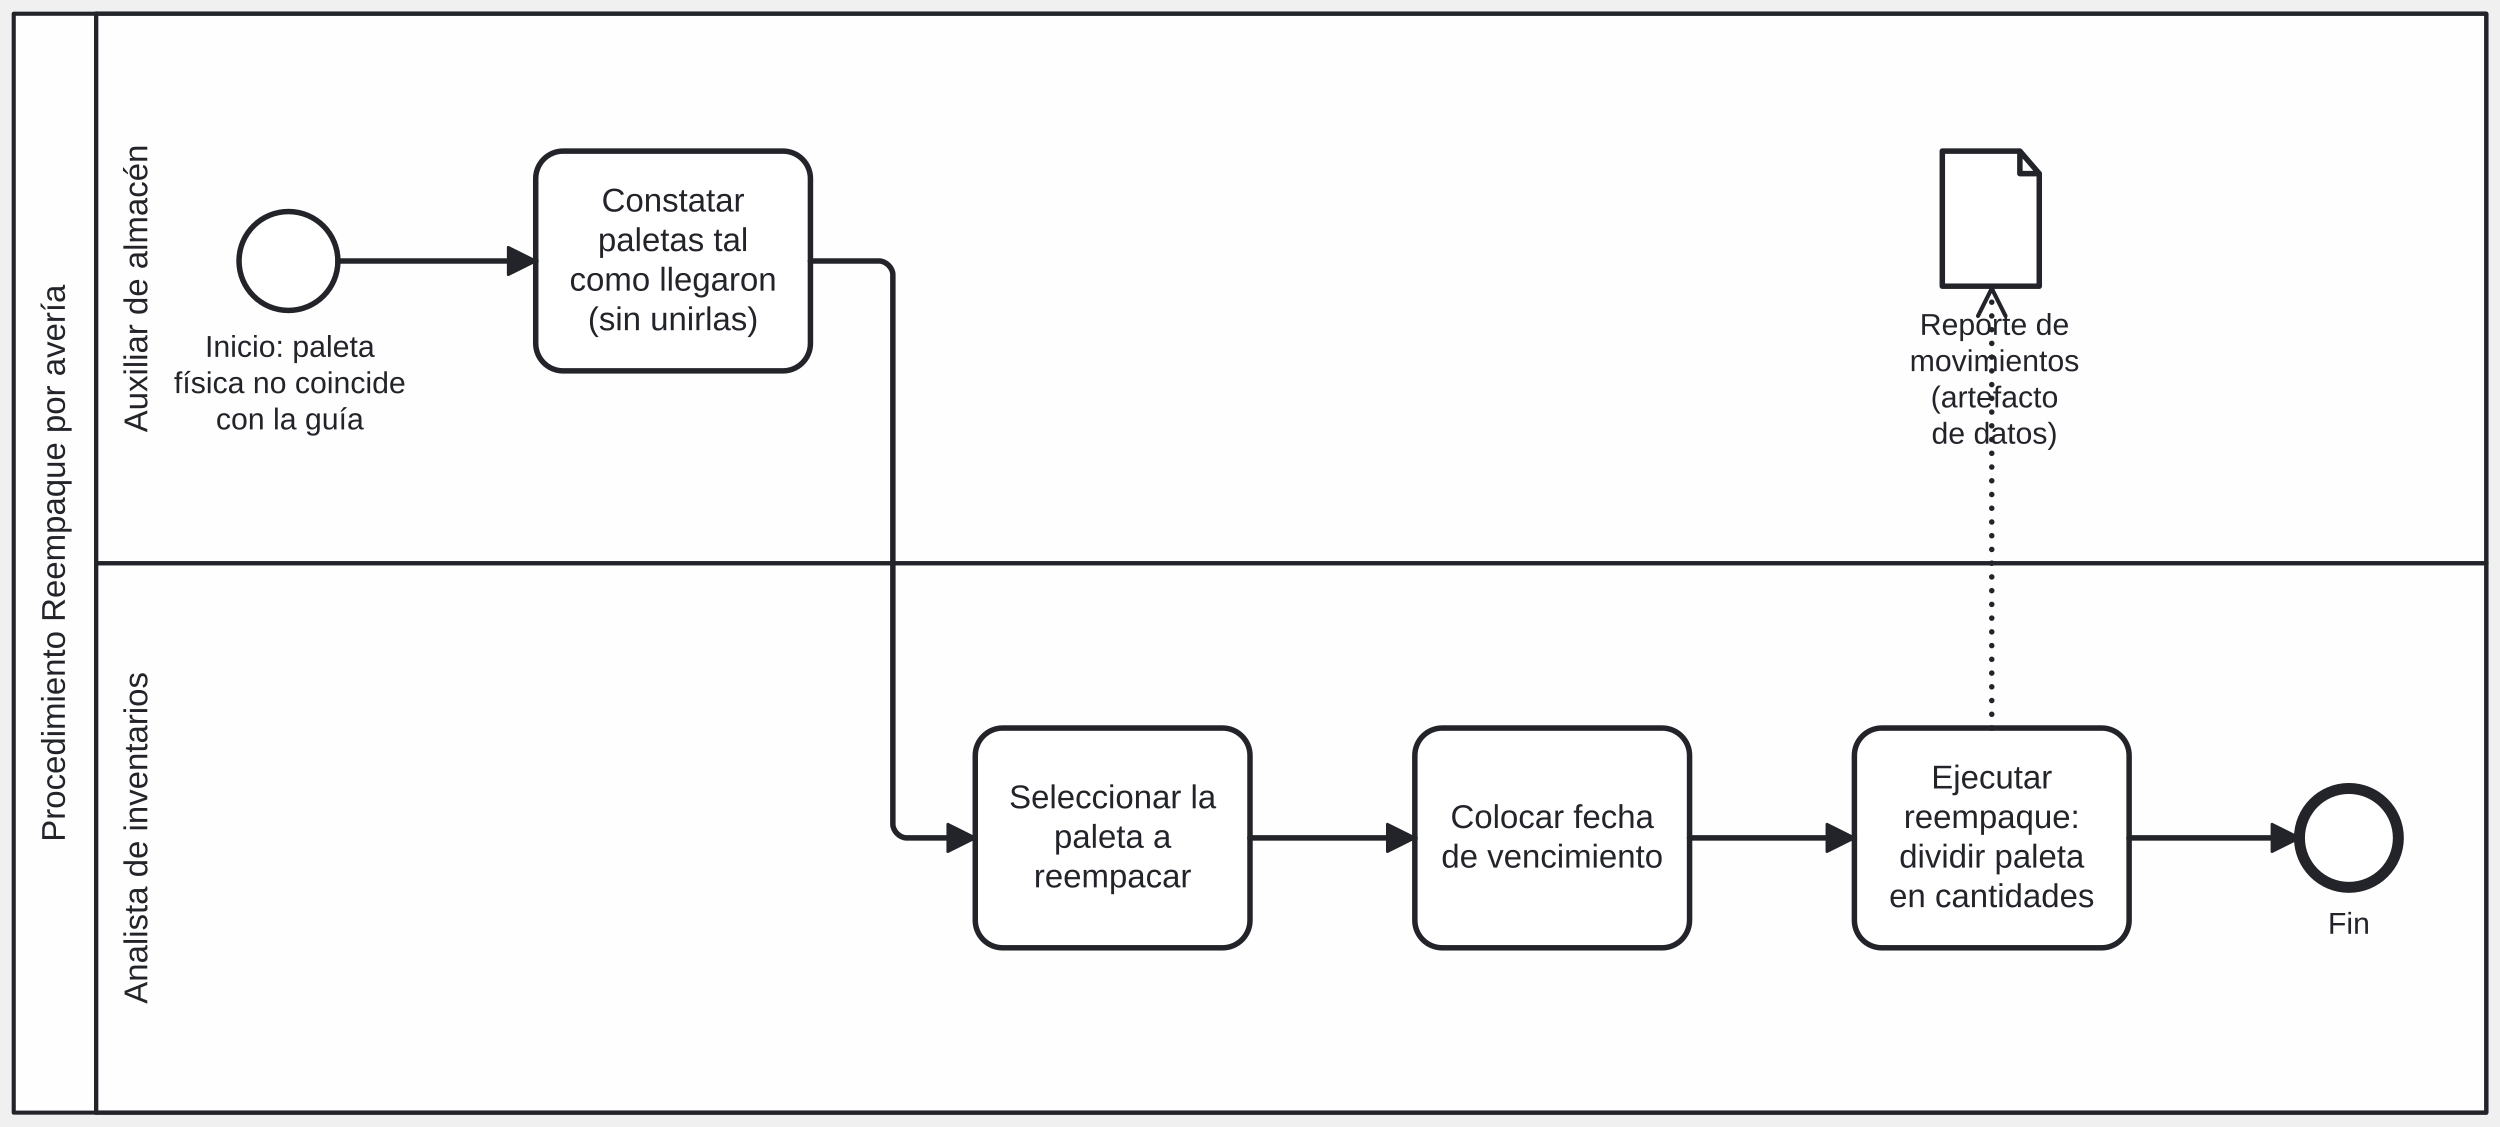
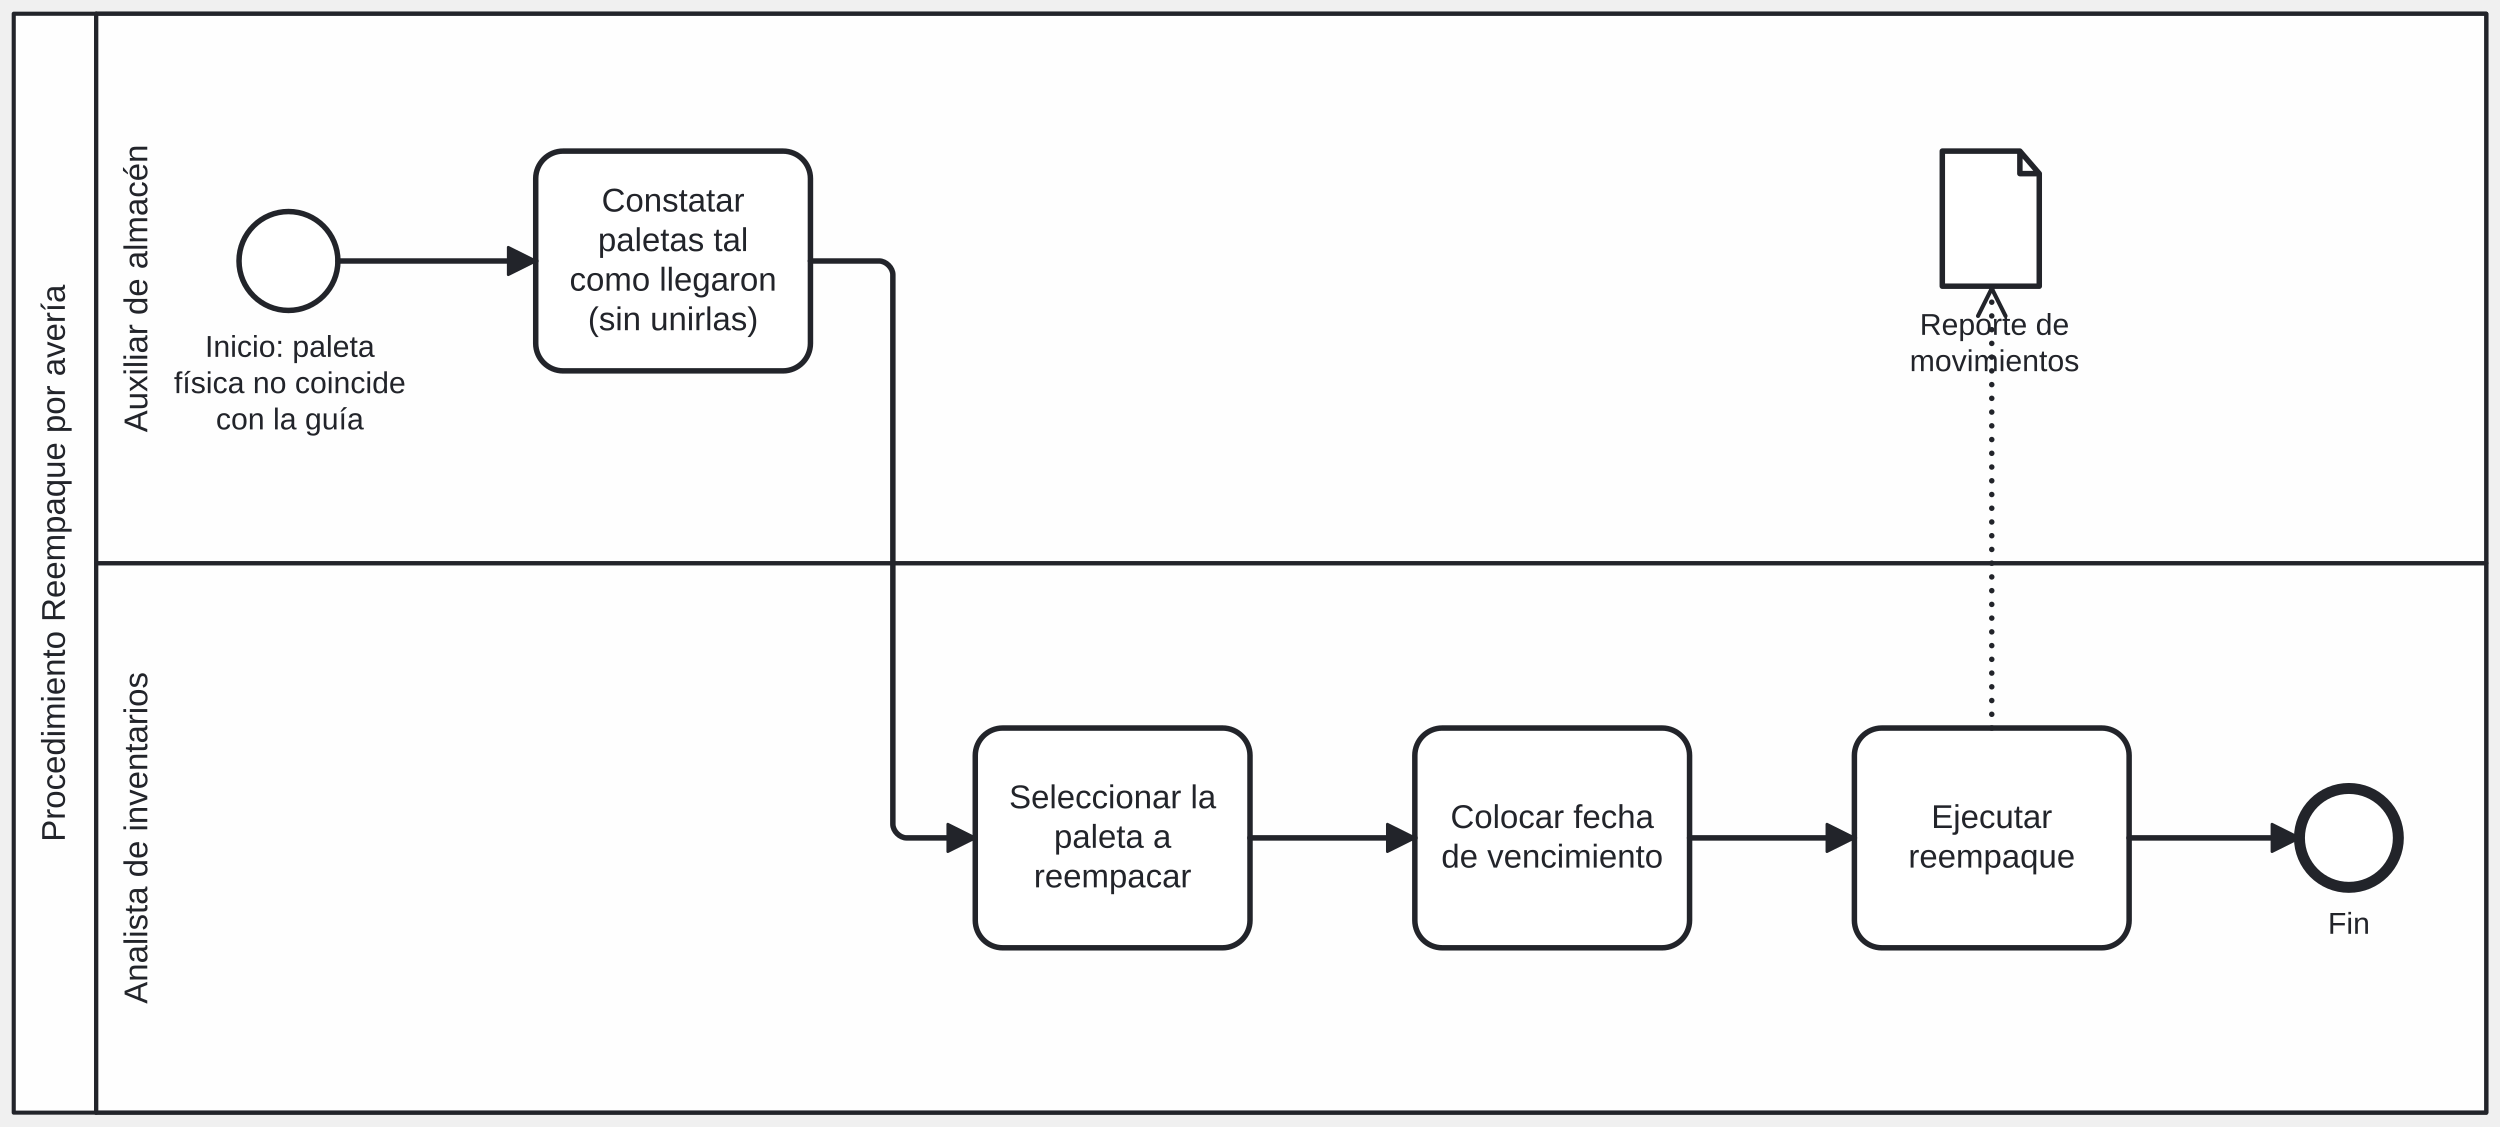
<svg xmlns="http://www.w3.org/2000/svg" width="910" height="410" viewBox="125 75 910 410" version="1.1">
  <defs>
-     <pattern id="djs-grid-pattern-972134" width="10" height="10" patternUnits="userSpaceOnUse">
+     <pattern id="djs-grid-pattern-958686" width="10" height="10" patternUnits="userSpaceOnUse">
      <circle cx="0.5" cy="0.5" r="0.5" style="fill: rgb(204, 204, 204);" />
    </pattern>
  </defs>
  <g class="djs-group">
    <g class="djs-element djs-shape" data-element-id="Participant_1" style="display: block;" transform="matrix(1 0 0 1 130 80)">
      <g class="djs-visual">
        <rect x="0" y="0" width="900" height="400" rx="0" ry="0" style="stroke-linecap: round; stroke-linejoin: round; stroke: rgb(34, 36, 42); stroke-width: 1.5px; fill: white; fill-opacity: 0.95;" />
        <path style="fill: none; stroke-linecap: round; stroke-linejoin: round; stroke: rgb(34, 36, 42); stroke-width: 1.5px;" d="M30,0L30,400" />
        <text lineHeight="1.2" class="djs-label" style="font-family: Arial, sans-serif; font-size: 12px; font-weight: normal; fill: rgb(34, 36, 42);" transform="matrix(-1.83697e-16 -1 1 -1.83697e-16 0 400)">
          <tspan x="98.609" y="18.6">Procedimiento Reempaque por avería</tspan>
        </text>
      </g>
-       <rect x="-5" y="-5" rx="4" width="910" height="410" class="djs-outline" style="fill: none;" />
      <rect class="djs-hit djs-hit-no-move" x="0" y="0" width="900" height="400" style="fill: none; stroke-opacity: 0; stroke: white; stroke-width: 15px;" />
      <rect class="djs-hit djs-hit-click-stroke" x="0" y="0" width="900" height="400" style="fill: none; stroke-opacity: 0; stroke: white; stroke-width: 15px;" />
      <rect class="djs-hit djs-hit-all" x="0" y="0" width="30" height="400" style="fill: none; stroke-opacity: 0; stroke: white; stroke-width: 15px;" />
+       <rect x="-5" y="-5" rx="4" width="910" height="410" class="djs-outline" style="fill: none;" />
    </g>
    <g class="djs-children">
      <g class="djs-group">
        <g class="djs-element djs-shape" data-element-id="Lane_Analista_Inventarios" style="display: block;" transform="matrix(1 0 0 1 160 280)">
          <g class="djs-visual">
            <rect x="0" y="0" width="870" height="200" rx="0" ry="0" style="stroke-linecap: round; stroke-linejoin: round; stroke: rgb(34, 36, 42); stroke-width: 1.5px; fill: white; fill-opacity: 0.25;" />
            <text lineHeight="1.2" class="djs-label" style="font-family: Arial, sans-serif; font-size: 12px; font-weight: normal; fill: rgb(34, 36, 42);" transform="matrix(-1.83697e-16 -1 1 -1.83697e-16 0 200)">
              <tspan x="39.631" y="18.6">Analista de inventarios</tspan>
            </text>
          </g>
-           <rect x="-5" y="-5" rx="4" width="880" height="210" class="djs-outline" style="fill: none;" />
          <rect class="djs-hit djs-hit-no-move" x="0" y="0" width="870" height="200" style="fill: none; stroke-opacity: 0; stroke: white; stroke-width: 15px;" />
          <rect class="djs-hit djs-hit-click-stroke" x="0" y="0" width="870" height="200" style="fill: none; stroke-opacity: 0; stroke: white; stroke-width: 15px;" />
          <rect class="djs-hit djs-hit-all" x="0" y="0" width="30" height="200" style="fill: none; stroke-opacity: 0; stroke: white; stroke-width: 15px;" />
+           <rect x="-5" y="-5" rx="4" width="880" height="210" class="djs-outline" style="fill: none;" />
        </g>
      </g>
      <g class="djs-group">
        <g class="djs-element djs-shape" data-element-id="Lane_Auxiliar_Almacen" style="display: block;" transform="matrix(1 0 0 1 160 80)">
          <g class="djs-visual">
            <rect x="0" y="0" width="870" height="200" rx="0" ry="0" style="stroke-linecap: round; stroke-linejoin: round; stroke: rgb(34, 36, 42); stroke-width: 1.5px; fill: white; fill-opacity: 0.25;" />
            <text lineHeight="1.2" class="djs-label" style="font-family: Arial, sans-serif; font-size: 12px; font-weight: normal; fill: rgb(34, 36, 42);" transform="matrix(-1.83697e-16 -1 1 -1.83697e-16 0 200)">
              <tspan x="47.641" y="18.6">Auxiliar de almacén</tspan>
            </text>
          </g>
-           <rect x="-5" y="-5" rx="4" width="880" height="210" class="djs-outline" style="fill: none;" />
          <rect class="djs-hit djs-hit-no-move" x="0" y="0" width="870" height="200" style="fill: none; stroke-opacity: 0; stroke: white; stroke-width: 15px;" />
          <rect class="djs-hit djs-hit-click-stroke" x="0" y="0" width="870" height="200" style="fill: none; stroke-opacity: 0; stroke: white; stroke-width: 15px;" />
          <rect class="djs-hit djs-hit-all" x="0" y="0" width="30" height="200" style="fill: none; stroke-opacity: 0; stroke: white; stroke-width: 15px;" />
+           <rect x="-5" y="-5" rx="4" width="880" height="210" class="djs-outline" style="fill: none;" />
        </g>
      </g>
      <g class="djs-group">
        <g class="djs-element djs-shape" data-element-id="StartEvent_1" style="display: block;" transform="matrix(1 0 0 1 212 152)">
          <g class="djs-visual">
            <circle cx="18" cy="18" r="18" style="stroke-linecap: round; stroke-linejoin: round; stroke: rgb(34, 36, 42); stroke-width: 2px; fill: white; fill-opacity: 0.95;" />
          </g>
          <rect class="djs-hit djs-hit-all" x="0" y="0" width="36" height="36" style="fill: none; stroke-opacity: 0; stroke: white; stroke-width: 15px;" />
          <circle cx="18" cy="18" r="23" class="djs-outline" style="fill: none;" />
        </g>
      </g>
      <g class="djs-group">
        <g class="djs-element djs-shape" data-element-id="StartEvent_1_label" style="display: block;" transform="matrix(1 0 0 1 188 195)">
          <g class="djs-visual">
            <text lineHeight="1.2" class="djs-label" style="font-family: Arial, sans-serif; font-size: 11px; font-weight: normal; fill: rgb(34, 36, 42);">
              <tspan x="11.619" y="9.9">Inicio: paleta </tspan>
              <tspan x="0.31" y="23.1">física no coincide</tspan>
              <tspan x="15.591" y="36.3">con la guía</tspan>
            </text>
          </g>
          <rect class="djs-hit djs-hit-all" x="0" y="0" width="85" height="40" style="fill: none; stroke-opacity: 0; stroke: white; stroke-width: 15px;" />
          <rect x="-5" y="-5" rx="4" width="95" height="50" class="djs-outline" style="fill: none;" />
        </g>
      </g>
      <g class="djs-group">
        <g class="djs-element djs-shape" data-element-id="Task_1" style="display: block;" transform="matrix(1 0 0 1 320 130)">
          <g class="djs-visual">
            <rect x="0" y="0" width="100" height="80" rx="10" ry="10" style="stroke-linecap: round; stroke-linejoin: round; stroke: rgb(34, 36, 42); stroke-width: 2px; fill: white; fill-opacity: 0.95;" />
            <text lineHeight="1.2" class="djs-label" style="font-family: Arial, sans-serif; font-size: 12px; font-weight: normal; fill: rgb(34, 36, 42);">
              <tspan x="23.987" y="22">Constatar </tspan>
              <tspan x="22.648" y="36.4">paletas tal </tspan>
              <tspan x="12.312" y="50.8">como llegaron </tspan>
              <tspan x="18.992" y="65.2">(sin unirlas)</tspan>
            </text>
          </g>
          <rect class="djs-hit djs-hit-all" x="0" y="0" width="100" height="80" style="fill: none; stroke-opacity: 0; stroke: white; stroke-width: 15px;" />
          <rect x="-5" y="-5" rx="14" width="110" height="90" class="djs-outline" style="fill: none;" />
        </g>
      </g>
      <g class="djs-group">
        <g class="djs-element djs-shape" data-element-id="Task_2" style="display: block;" transform="matrix(1 0 0 1 480 340)">
          <g class="djs-visual">
            <rect x="0" y="0" width="100" height="80" rx="10" ry="10" style="stroke-linecap: round; stroke-linejoin: round; stroke: rgb(34, 36, 42); stroke-width: 2px; fill: white; fill-opacity: 0.95;" />
            <text lineHeight="1.2" class="djs-label" style="font-family: Arial, sans-serif; font-size: 12px; font-weight: normal; fill: rgb(34, 36, 42);">
              <tspan x="12.312" y="29.2">Seleccionar la </tspan>
              <tspan x="28.648" y="43.6">paleta a </tspan>
              <tspan x="21.321" y="58">reempacar</tspan>
            </text>
          </g>
          <rect class="djs-hit djs-hit-all" x="0" y="0" width="100" height="80" style="fill: none; stroke-opacity: 0; stroke: white; stroke-width: 15px;" />
          <rect x="-5" y="-5" rx="14" width="110" height="90" class="djs-outline" style="fill: none;" />
        </g>
      </g>
      <g class="djs-group">
        <g class="djs-element djs-shape" data-element-id="Task_3" style="display: block;" transform="matrix(1 0 0 1 640 340)">
          <g class="djs-visual">
            <rect x="0" y="0" width="100" height="80" rx="10" ry="10" style="stroke-linecap: round; stroke-linejoin: round; stroke: rgb(34, 36, 42); stroke-width: 2px; fill: white; fill-opacity: 0.95;" />
            <text lineHeight="1.2" class="djs-label" style="font-family: Arial, sans-serif; font-size: 12px; font-weight: normal; fill: rgb(34, 36, 42);">
              <tspan x="12.98" y="36.4">Colocar fecha </tspan>
              <tspan x="9.644" y="50.8">de vencimiento</tspan>
            </text>
          </g>
          <rect class="djs-hit djs-hit-all" x="0" y="0" width="100" height="80" style="fill: none; stroke-opacity: 0; stroke: white; stroke-width: 15px;" />
          <rect x="-5" y="-5" rx="14" width="110" height="90" class="djs-outline" style="fill: none;" />
        </g>
      </g>
      <g class="djs-group">
        <g class="djs-element djs-shape" data-element-id="Task_4" style="display: block;" transform="matrix(1 0 0 1 800 340)">
          <g class="djs-visual">
            <rect x="0" y="0" width="100" height="80" rx="10" ry="10" style="stroke-linecap: round; stroke-linejoin: round; stroke: rgb(34, 36, 42); stroke-width: 2px; fill: white; fill-opacity: 0.95;" />
            <text lineHeight="1.2" class="djs-label" style="font-family: Arial, sans-serif; font-size: 12px; font-weight: normal; fill: rgb(34, 36, 42);">
-               <tspan x="27.989" y="22">Ejecutar </tspan>
-               <tspan x="17.979" y="36.4">reempaque: </tspan>
-               <tspan x="16.314" y="50.8">dividir paleta </tspan>
-               <tspan x="12.638" y="65.2">en cantidades</tspan>
+               <tspan x="27.989" y="36.4">Ejecutar </tspan>
+               <tspan x="19.646" y="50.8">reempaque</tspan>
            </text>
          </g>
          <rect class="djs-hit djs-hit-all" x="0" y="0" width="100" height="80" style="fill: none; stroke-opacity: 0; stroke: white; stroke-width: 15px;" />
          <rect x="-5" y="-5" rx="14" width="110" height="90" class="djs-outline" style="fill: none;" />
        </g>
      </g>
      <g class="djs-group">
        <g class="djs-element djs-shape" data-element-id="DataObjectReference_1" style="display: block;" transform="matrix(1 0 0 1 832 130)">
          <g class="djs-visual">
            <path d="m 0,0 28.235,0 7.059,8.197 0,40.984 -35.294,0 0,-49.18 28.235,0 0,8.197 7.059,0" style="fill: white; stroke-linecap: round; stroke-linejoin: round; stroke: rgb(34, 36, 42); stroke-width: 2px; fill-opacity: 0.95;" />
          </g>
          <rect class="djs-hit djs-hit-all" x="0" y="0" width="36" height="50" style="fill: none; stroke-opacity: 0; stroke: white; stroke-width: 15px;" />
          <path d="M44.765 11.326L36.989 2.641C36.045 1.586 34.565 0.989 33.19 0.989H5.987C3.227 0.989 0.99 3.349 0.99 6.26V55.023C0.99 57.935 3.227 60.295 5.987 60.295H40.966C43.726 60.295 45.963 57.935 45.963 55.023V14.946C45.963 13.6 45.641 12.305 44.765 11.326Z" transform="translate(-6, -6)" class="djs-outline" style="stroke-width: 2px; fill: none;" />
        </g>
      </g>
      <g class="djs-group">
        <g class="djs-element djs-shape" data-element-id="DataObjectReference_1_label" style="display: block;" transform="matrix(1 0 0 1 820 187)">
          <g class="djs-visual">
            <text lineHeight="1.2" class="djs-label" style="font-family: Arial, sans-serif; font-size: 11px; font-weight: normal; fill: rgb(34, 36, 42);">
              <tspan x="3.787" y="9.9">Reporte de </tspan>
-               <tspan x="0.13" y="23.1">movimientos </tspan>
-               <tspan x="7.767" y="36.3">(artefacto </tspan>
-               <tspan x="8.068" y="49.5">de datos)</tspan>
-             </text>
-           </g>
-           <rect class="djs-hit djs-hit-all" x="0" y="0" width="62" height="53" style="fill: none; stroke-opacity: 0; stroke: white; stroke-width: 15px;" />
-           <rect x="-5" y="-5" rx="4" width="72" height="63" class="djs-outline" style="fill: none;" />
+               <tspan x="0.13" y="23.1">movimientos</tspan>
+             </text>
+           </g>
+           <rect class="djs-hit djs-hit-all" x="0" y="0" width="62" height="27" style="fill: none; stroke-opacity: 0; stroke: white; stroke-width: 15px;" />
+           <rect x="-5" y="-5" rx="4" width="72" height="37" class="djs-outline" style="fill: none;" />
        </g>
      </g>
      <g class="djs-group">
        <g class="djs-element djs-shape" data-element-id="EndEvent_1" style="display: block;" transform="matrix(1 0 0 1 962 362)">
          <g class="djs-visual">
            <circle cx="18" cy="18" r="18" style="stroke-linecap: round; stroke-linejoin: round; stroke: rgb(34, 36, 42); stroke-width: 4px; fill: white; fill-opacity: 0.95;" />
          </g>
          <rect class="djs-hit djs-hit-all" x="0" y="0" width="36" height="36" style="fill: none; stroke-opacity: 0; stroke: white; stroke-width: 15px;" />
          <circle cx="18" cy="18" r="24" class="djs-outline" style="fill: none;" />
        </g>
      </g>
      <g class="djs-group">
        <g class="djs-element djs-shape" data-element-id="EndEvent_1_label" style="display: block;" transform="matrix(1 0 0 1 972 405)">
          <g class="djs-visual">
            <text lineHeight="1.2" class="djs-label" style="font-family: Arial, sans-serif; font-size: 11px; font-weight: normal; fill: rgb(34, 36, 42);">
              <tspan x="0.36" y="9.9">Fin</tspan>
            </text>
          </g>
          <rect class="djs-hit djs-hit-all" x="0" y="0" width="16" height="14" style="fill: none; stroke-opacity: 0; stroke: white; stroke-width: 15px;" />
          <rect x="-5" y="-5" rx="4" width="26" height="24" class="djs-outline" style="fill: none;" />
        </g>
      </g>
      <g class="djs-group">
        <g class="djs-element djs-connection" data-element-id="Flow_1" style="display: block;">
          <g class="djs-visual">
            <defs>
-               <marker id="marker-4jhr40axoe2tmot9x166sh4n4" viewBox="0 0 20 20" refX="11" refY="10" markerWidth="10" markerHeight="10" orient="auto">
-                 <path d="M 1 5 L 11 10 L 1 15 Z" style="stroke-linecap: round; stroke-linejoin: round; stroke: rgb(34, 36, 42); stroke-width: 1px; fill: rgb(34, 36, 42);" />
-               </marker>
-             </defs>
-             <path data-corner-radius="5" style="fill: none; stroke-linecap: round; stroke-linejoin: round; stroke: rgb(34, 36, 42); stroke-width: 2px; marker-end: url('#marker-4jhr40axoe2tmot9x166sh4n4');" d="M248,170L320,170" />
+               <marker id="marker-7kfdpknzayr3mqorymmjy6kn5" viewBox="0 0 20 20" refX="11" refY="10" markerWidth="10" markerHeight="10" orient="auto">
+                 <path d="M 1 5 L 11 10 L 1 15 Z" style="stroke-linecap: round; stroke-linejoin: round; stroke: rgb(34, 36, 42); stroke-width: 1px; fill: rgb(34, 36, 42);" />
+               </marker>
+             </defs>
+             <path data-corner-radius="5" style="fill: none; stroke-linecap: round; stroke-linejoin: round; stroke: rgb(34, 36, 42); stroke-width: 2px; marker-end: url('#marker-7kfdpknzayr3mqorymmjy6kn5');" d="M248,170L320,170" />
          </g>
          <path d="M248,170L320,170" class="djs-hit djs-hit-stroke" style="fill: none; stroke-opacity: 0; stroke: white; stroke-width: 15px;" />
          <rect x="243" y="165" rx="4" width="82" height="10" class="djs-outline" style="fill: none;" />
        </g>
      </g>
      <g class="djs-group">
        <g class="djs-element djs-connection" data-element-id="Flow_2" style="display: block;">
          <g class="djs-visual">
            <defs>
-               <marker id="marker-3442hd80rkwtxn9f6axvor2m7" viewBox="0 0 20 20" refX="11" refY="10" markerWidth="10" markerHeight="10" orient="auto">
-                 <path d="M 1 5 L 11 10 L 1 15 Z" style="stroke-linecap: round; stroke-linejoin: round; stroke: rgb(34, 36, 42); stroke-width: 1px; fill: rgb(34, 36, 42);" />
-               </marker>
-             </defs>
-             <path data-corner-radius="5" style="fill: none; stroke-linecap: round; stroke-linejoin: round; stroke: rgb(34, 36, 42); stroke-width: 2px; marker-end: url('#marker-3442hd80rkwtxn9f6axvor2m7');" d="M420,170L445,170C447.5,170,450,172.5,450,175L450,375C450,377.5,452.5,380,455,380L480,380" />
+               <marker id="marker-3fmlasoyj3qcl9pw3s2svjaxl" viewBox="0 0 20 20" refX="11" refY="10" markerWidth="10" markerHeight="10" orient="auto">
+                 <path d="M 1 5 L 11 10 L 1 15 Z" style="stroke-linecap: round; stroke-linejoin: round; stroke: rgb(34, 36, 42); stroke-width: 1px; fill: rgb(34, 36, 42);" />
+               </marker>
+             </defs>
+             <path data-corner-radius="5" style="fill: none; stroke-linecap: round; stroke-linejoin: round; stroke: rgb(34, 36, 42); stroke-width: 2px; marker-end: url('#marker-3fmlasoyj3qcl9pw3s2svjaxl');" d="M420,170L445,170C447.5,170,450,172.5,450,175L450,375C450,377.5,452.5,380,455,380L480,380" />
          </g>
          <path d="M420,170L450,170L450,380L480,380" class="djs-hit djs-hit-stroke" style="fill: none; stroke-opacity: 0; stroke: white; stroke-width: 15px;" />
          <rect x="415" y="165" rx="4" width="70" height="220" class="djs-outline" style="fill: none;" />
        </g>
      </g>
      <g class="djs-group">
        <g class="djs-element djs-connection" data-element-id="Flow_3" style="display: block;">
          <g class="djs-visual">
            <defs>
-               <marker id="marker-e40hsqg1y8q8v1h4mkc0saa6t" viewBox="0 0 20 20" refX="11" refY="10" markerWidth="10" markerHeight="10" orient="auto">
-                 <path d="M 1 5 L 11 10 L 1 15 Z" style="stroke-linecap: round; stroke-linejoin: round; stroke: rgb(34, 36, 42); stroke-width: 1px; fill: rgb(34, 36, 42);" />
-               </marker>
-             </defs>
-             <path data-corner-radius="5" style="fill: none; stroke-linecap: round; stroke-linejoin: round; stroke: rgb(34, 36, 42); stroke-width: 2px; marker-end: url('#marker-e40hsqg1y8q8v1h4mkc0saa6t');" d="M580,380L640,380" />
+               <marker id="marker-4nhw4z6yjp0j8gi7eo11522c7" viewBox="0 0 20 20" refX="11" refY="10" markerWidth="10" markerHeight="10" orient="auto">
+                 <path d="M 1 5 L 11 10 L 1 15 Z" style="stroke-linecap: round; stroke-linejoin: round; stroke: rgb(34, 36, 42); stroke-width: 1px; fill: rgb(34, 36, 42);" />
+               </marker>
+             </defs>
+             <path data-corner-radius="5" style="fill: none; stroke-linecap: round; stroke-linejoin: round; stroke: rgb(34, 36, 42); stroke-width: 2px; marker-end: url('#marker-4nhw4z6yjp0j8gi7eo11522c7');" d="M580,380L640,380" />
          </g>
          <path d="M580,380L640,380" class="djs-hit djs-hit-stroke" style="fill: none; stroke-opacity: 0; stroke: white; stroke-width: 15px;" />
          <rect x="575" y="375" rx="4" width="70" height="10" class="djs-outline" style="fill: none;" />
        </g>
      </g>
      <g class="djs-group">
        <g class="djs-element djs-connection" data-element-id="Flow_4" style="display: block;">
          <g class="djs-visual">
            <defs>
-               <marker id="marker-9xzhq6to9dgrcdahqa1a1k72w" viewBox="0 0 20 20" refX="11" refY="10" markerWidth="10" markerHeight="10" orient="auto">
-                 <path d="M 1 5 L 11 10 L 1 15 Z" style="stroke-linecap: round; stroke-linejoin: round; stroke: rgb(34, 36, 42); stroke-width: 1px; fill: rgb(34, 36, 42);" />
-               </marker>
-             </defs>
-             <path data-corner-radius="5" style="fill: none; stroke-linecap: round; stroke-linejoin: round; stroke: rgb(34, 36, 42); stroke-width: 2px; marker-end: url('#marker-9xzhq6to9dgrcdahqa1a1k72w');" d="M740,380L800,380" />
+               <marker id="marker-3qg6vtqc31o83lpwh9l7v7z6z" viewBox="0 0 20 20" refX="11" refY="10" markerWidth="10" markerHeight="10" orient="auto">
+                 <path d="M 1 5 L 11 10 L 1 15 Z" style="stroke-linecap: round; stroke-linejoin: round; stroke: rgb(34, 36, 42); stroke-width: 1px; fill: rgb(34, 36, 42);" />
+               </marker>
+             </defs>
+             <path data-corner-radius="5" style="fill: none; stroke-linecap: round; stroke-linejoin: round; stroke: rgb(34, 36, 42); stroke-width: 2px; marker-end: url('#marker-3qg6vtqc31o83lpwh9l7v7z6z');" d="M740,380L800,380" />
          </g>
          <path d="M740,380L800,380" class="djs-hit djs-hit-stroke" style="fill: none; stroke-opacity: 0; stroke: white; stroke-width: 15px;" />
          <rect x="735" y="375" rx="4" width="70" height="10" class="djs-outline" style="fill: none;" />
        </g>
      </g>
      <g class="djs-group">
        <g class="djs-element djs-connection" data-element-id="Flow_5" style="display: block;">
          <g class="djs-visual">
            <defs>
-               <marker id="marker-7eps60hkk3z9nlsjjeo3xzqxo" viewBox="0 0 20 20" refX="11" refY="10" markerWidth="10" markerHeight="10" orient="auto">
-                 <path d="M 1 5 L 11 10 L 1 15 Z" style="stroke-linecap: round; stroke-linejoin: round; stroke: rgb(34, 36, 42); stroke-width: 1px; fill: rgb(34, 36, 42);" />
-               </marker>
-             </defs>
-             <path data-corner-radius="5" style="fill: none; stroke-linecap: round; stroke-linejoin: round; stroke: rgb(34, 36, 42); stroke-width: 2px; marker-end: url('#marker-7eps60hkk3z9nlsjjeo3xzqxo');" d="M900,380L962,380" />
+               <marker id="marker-c9feahltiipmv7pl4wot5m7ui" viewBox="0 0 20 20" refX="11" refY="10" markerWidth="10" markerHeight="10" orient="auto">
+                 <path d="M 1 5 L 11 10 L 1 15 Z" style="stroke-linecap: round; stroke-linejoin: round; stroke: rgb(34, 36, 42); stroke-width: 1px; fill: rgb(34, 36, 42);" />
+               </marker>
+             </defs>
+             <path data-corner-radius="5" style="fill: none; stroke-linecap: round; stroke-linejoin: round; stroke: rgb(34, 36, 42); stroke-width: 2px; marker-end: url('#marker-c9feahltiipmv7pl4wot5m7ui');" d="M900,380L962,380" />
          </g>
          <path d="M900,380L962,380" class="djs-hit djs-hit-stroke" style="fill: none; stroke-opacity: 0; stroke: white; stroke-width: 15px;" />
          <rect x="895" y="375" rx="4" width="72" height="10" class="djs-outline" style="fill: none;" />
        </g>
      </g>
    </g>
  </g>
  <g class="djs-group">
    <g class="djs-element djs-connection" data-element-id="DataOutputAssociation_1" style="display: block;">
      <g class="djs-visual">
        <defs>
-           <marker id="marker-biacxqu0mqp69y5mr3zig8ou8" viewBox="0 0 20 20" refX="11" refY="10" markerWidth="10" markerHeight="10" orient="auto">
+           <marker id="marker-b3sfvqje7q7ml76jaye0ar66e" viewBox="0 0 20 20" refX="11" refY="10" markerWidth="10" markerHeight="10" orient="auto">
            <path d="M 1 5 L 11 10 L 1 15" style="fill: none; stroke-linecap: round; stroke-linejoin: round; stroke: rgb(34, 36, 42); stroke-width: 1.5px; stroke-dasharray: 10000, 1;" />
          </marker>
        </defs>
-         <path data-corner-radius="5" style="fill: none; stroke-linecap: round; stroke-linejoin: round; stroke: rgb(34, 36, 42); stroke-width: 2px; marker-end: url('#marker-biacxqu0mqp69y5mr3zig8ou8'); stroke-dasharray: 0, 5;" d="M850,340L850,180" />
+         <path data-corner-radius="5" style="fill: none; stroke-linecap: round; stroke-linejoin: round; stroke: rgb(34, 36, 42); stroke-width: 2px; marker-end: url('#marker-b3sfvqje7q7ml76jaye0ar66e'); stroke-dasharray: 0, 5;" d="M850,340L850,180" />
      </g>
      <path d="M850,340L850,180" class="djs-hit djs-hit-stroke" style="fill: none; stroke-opacity: 0; stroke: white; stroke-width: 15px;" />
      <rect x="845" y="175" rx="4" width="10" height="170" class="djs-outline" style="fill: none;" />
    </g>
  </g>
</svg>
